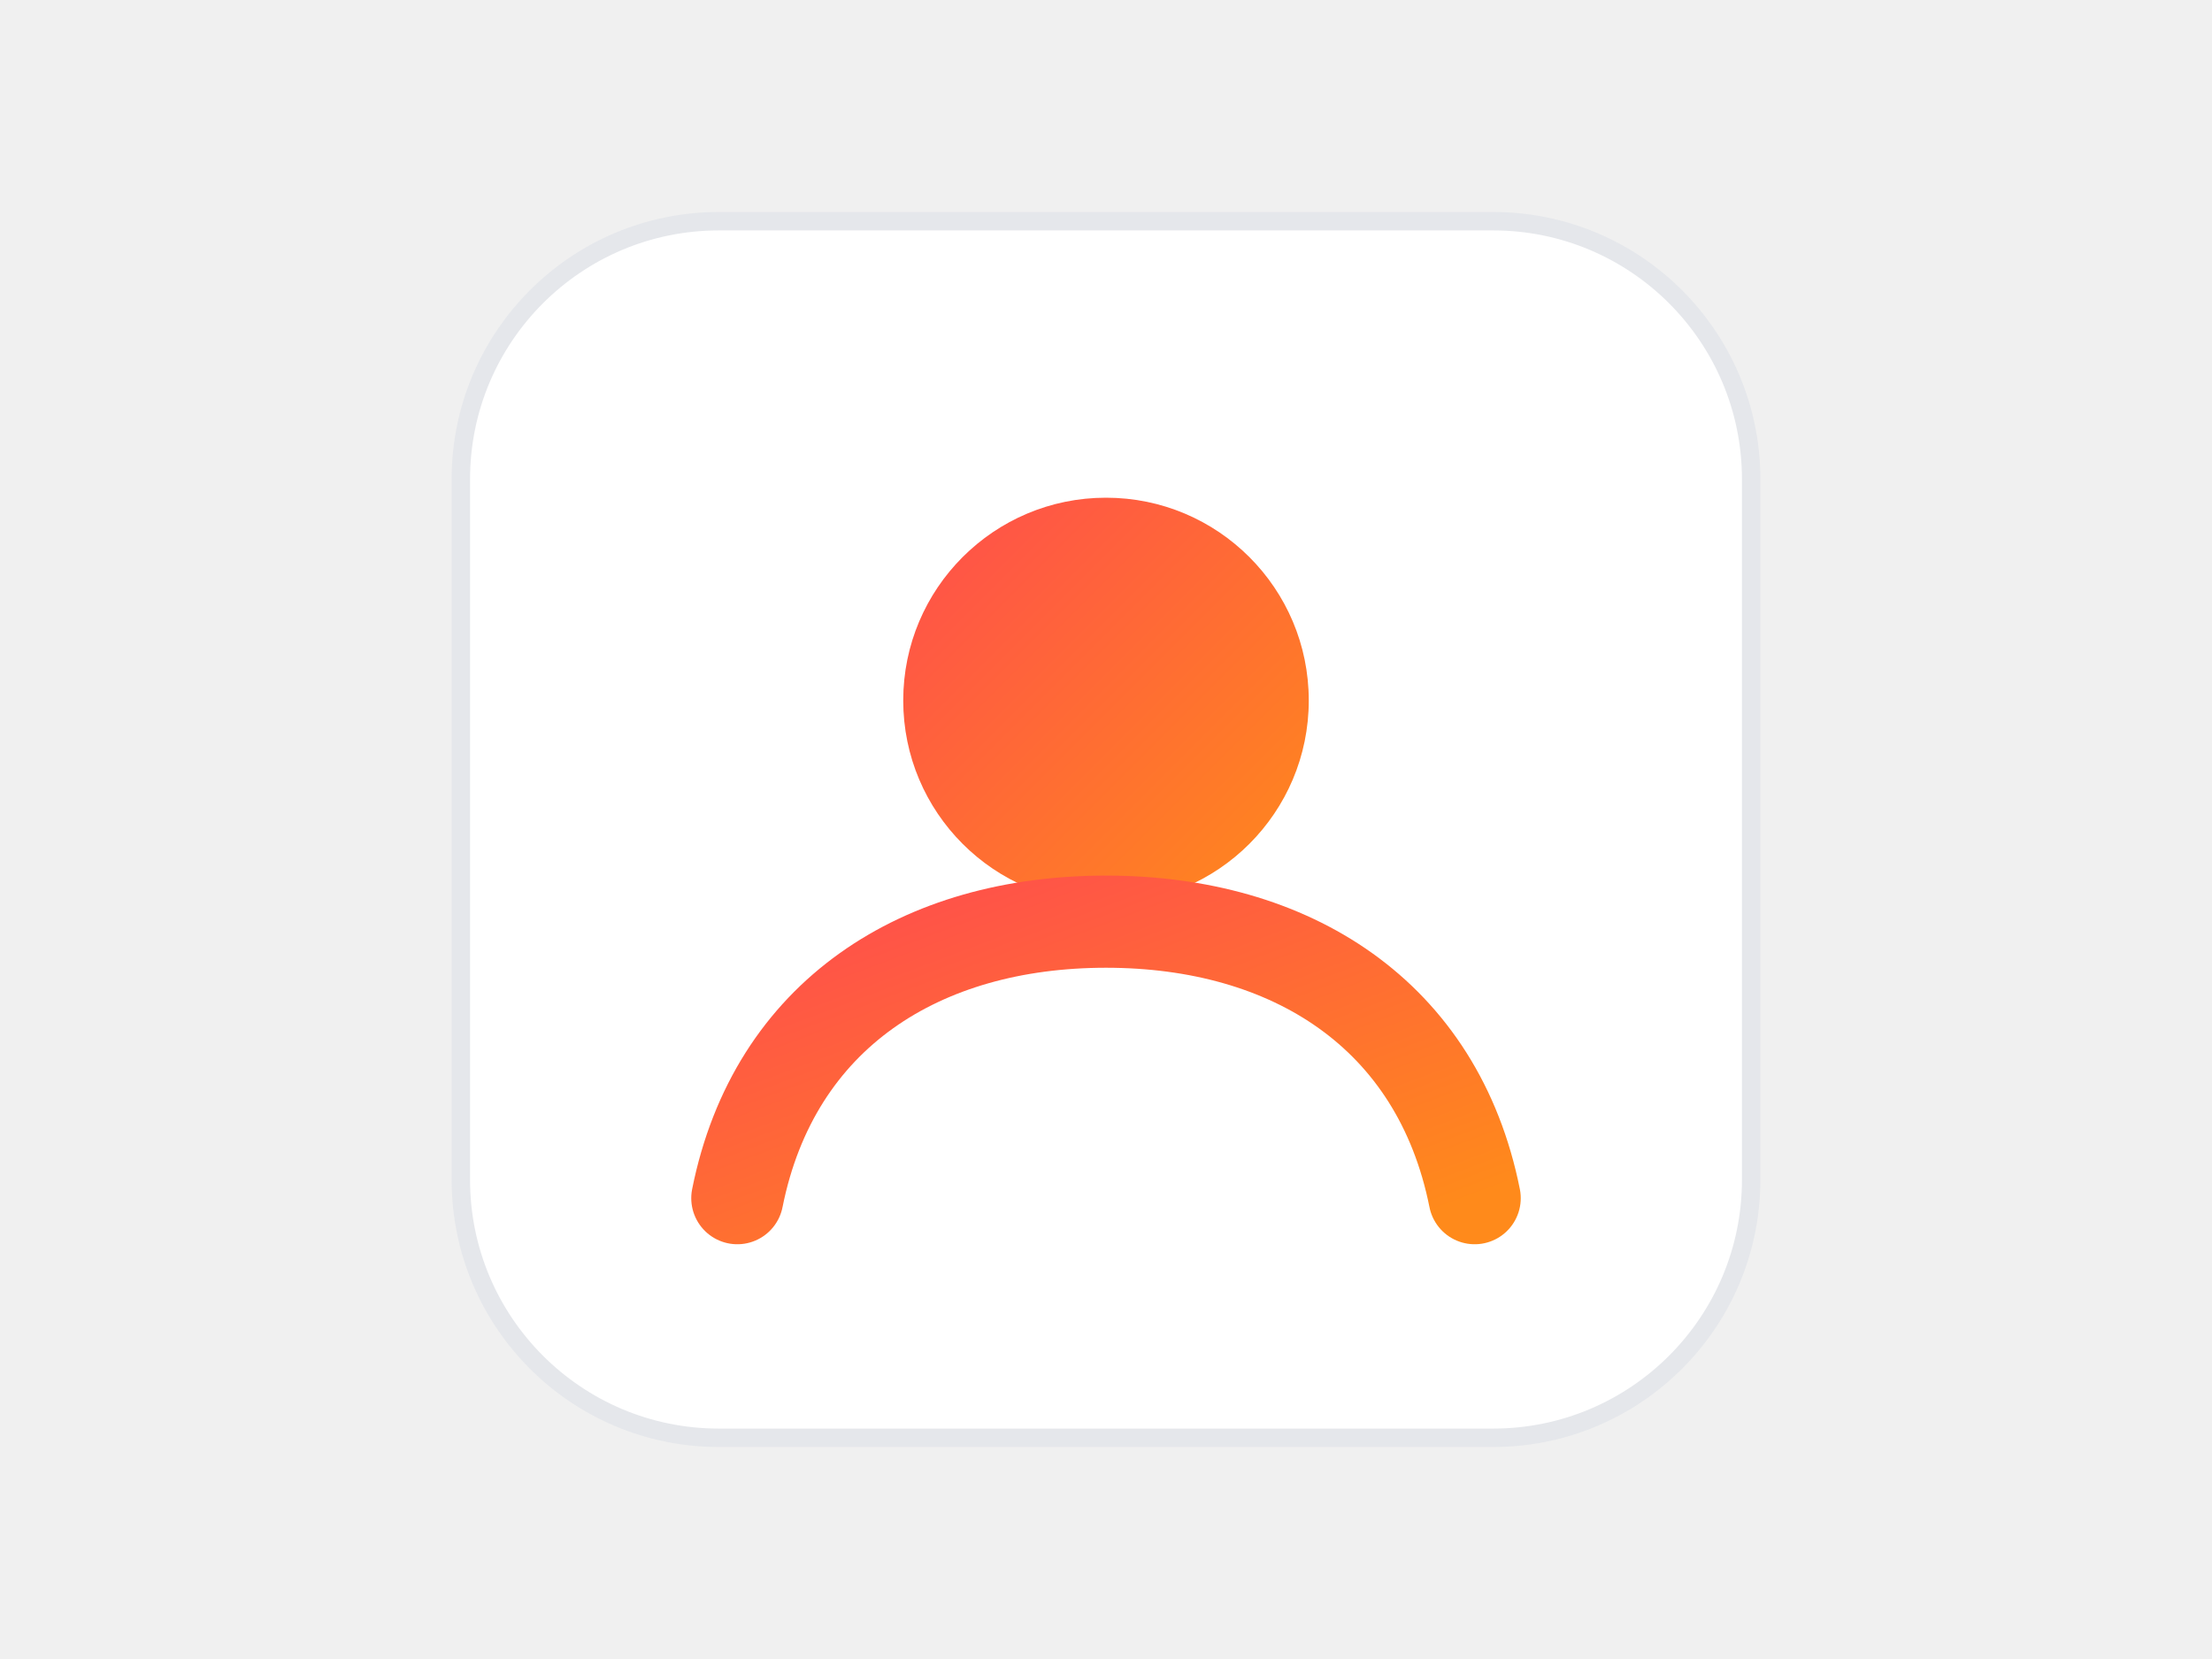
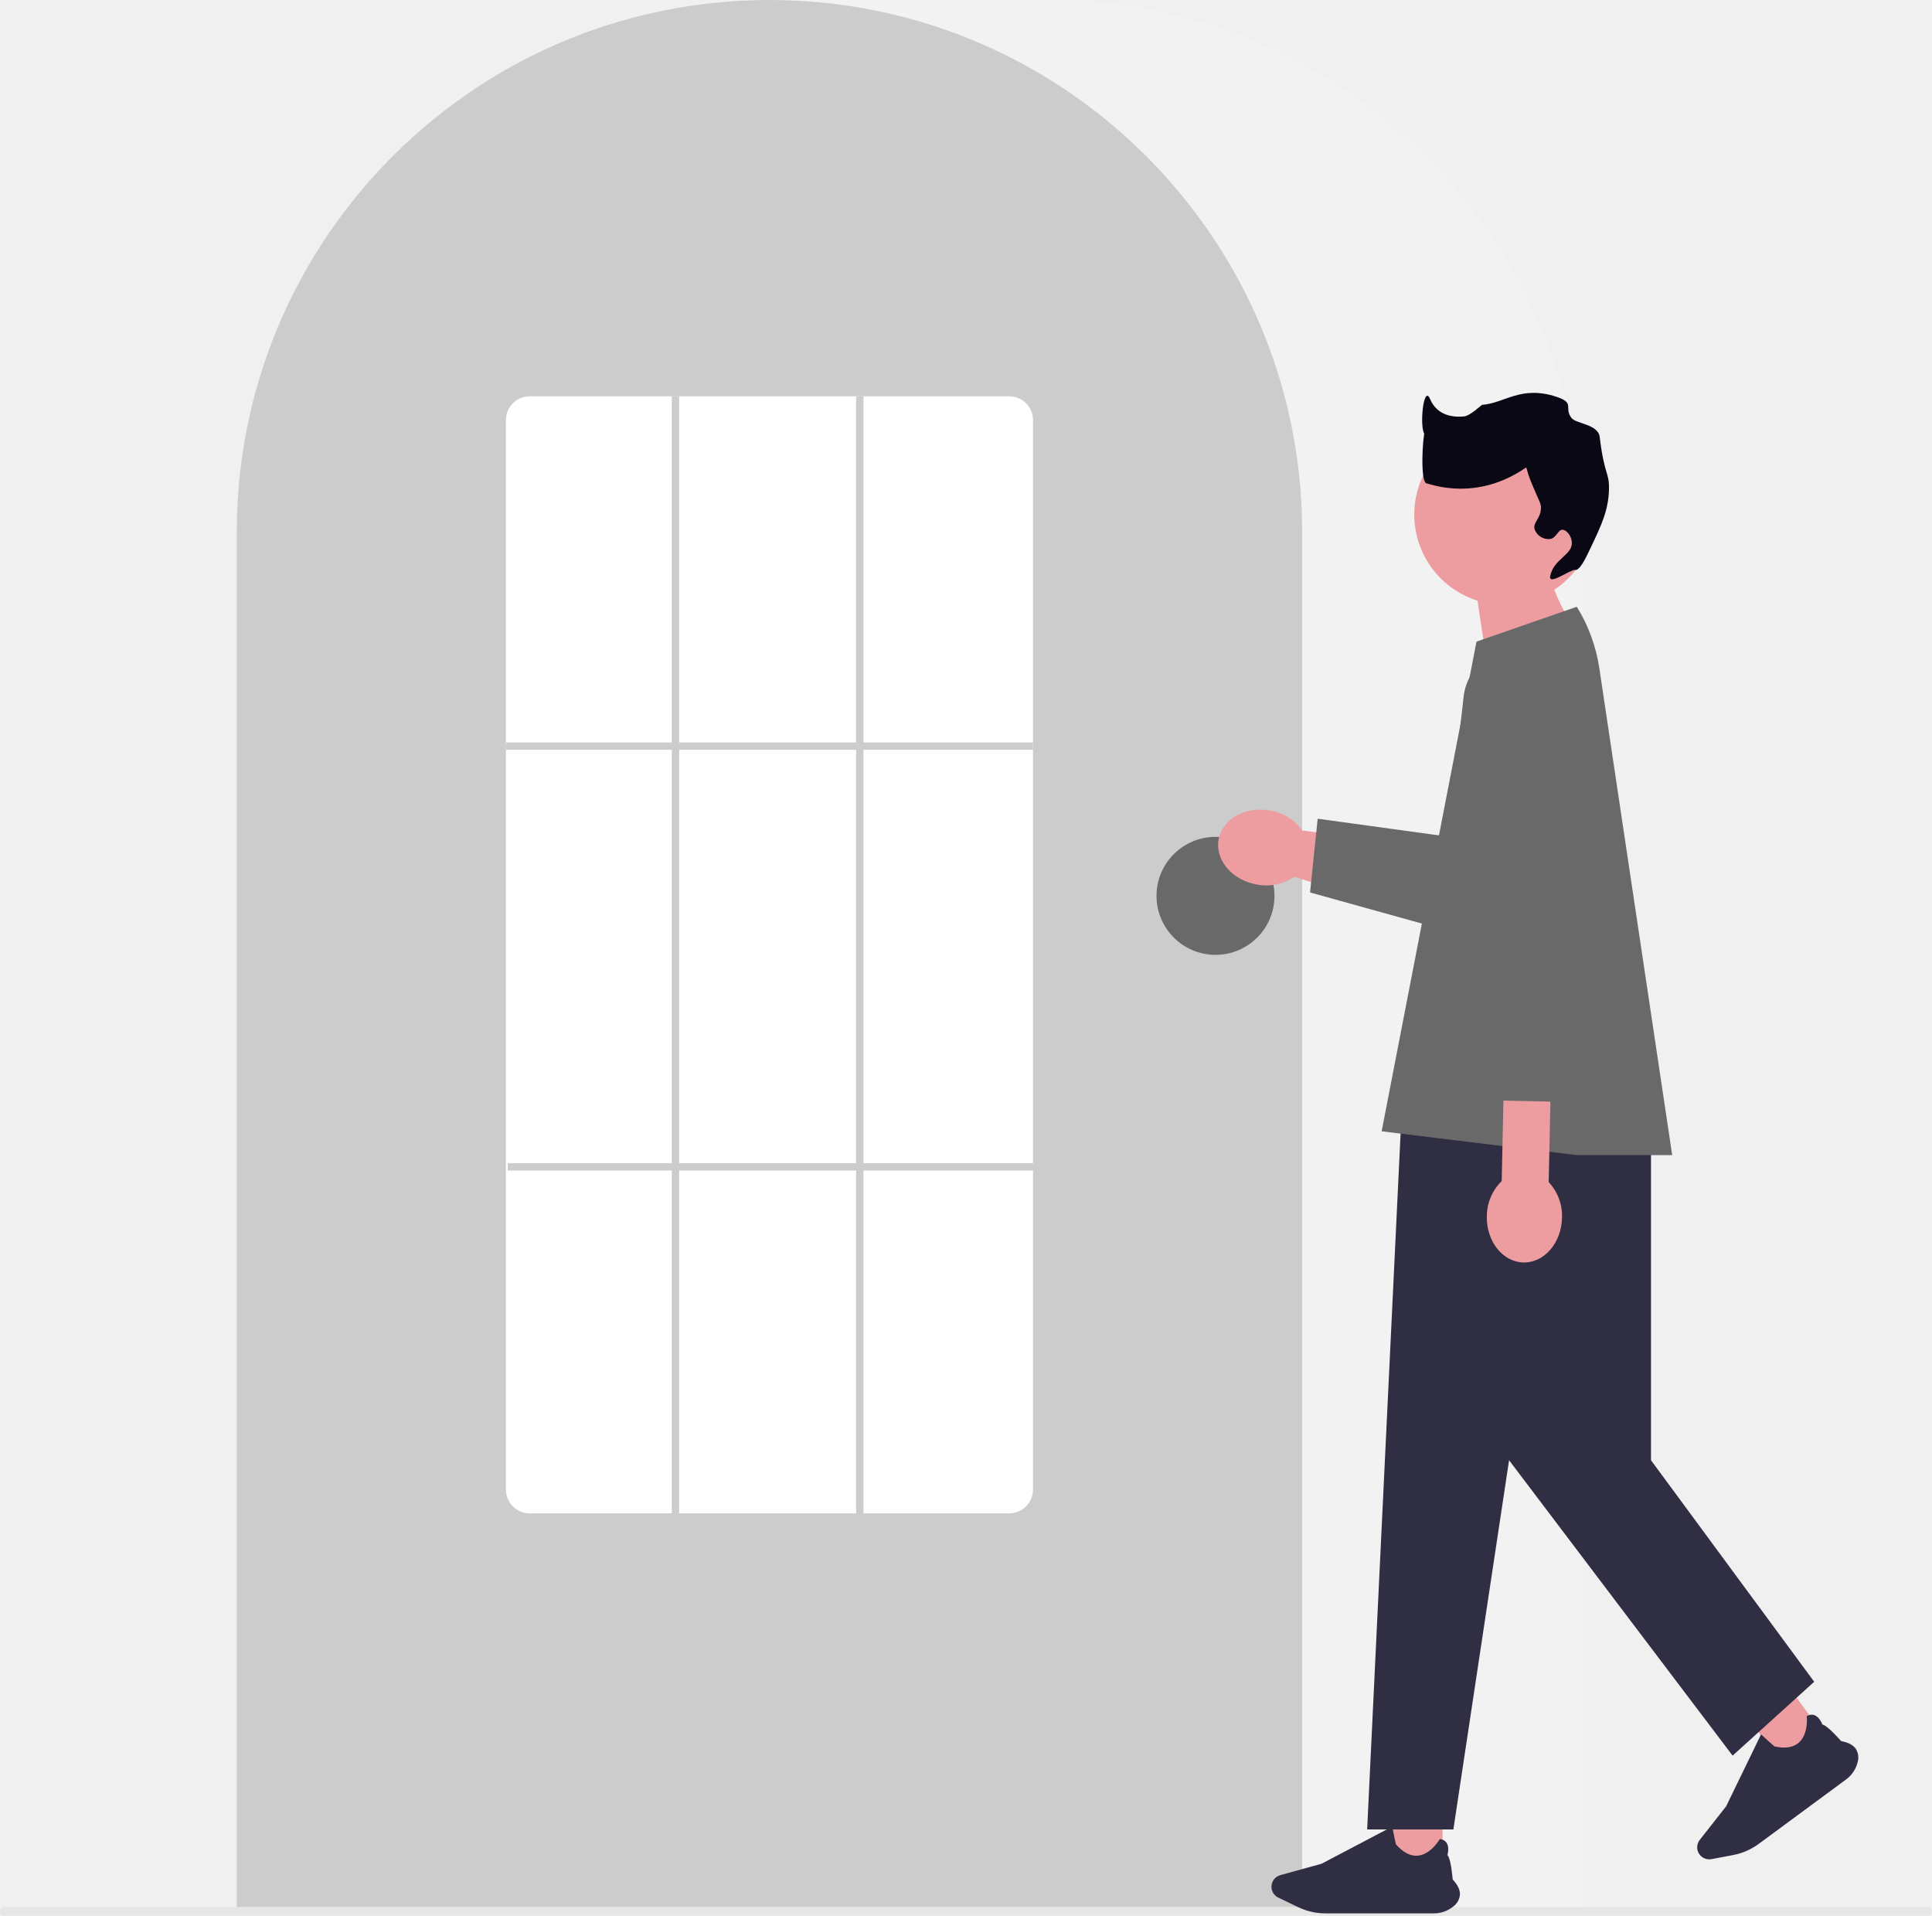
- <svg xmlns="http://www.w3.org/2000/svg" width="240" height="180" viewBox="0 0 240 180" fill="none">
-   <defs>
-     <linearGradient id="g" x1="0" y1="0" x2="1" y2="1">
-       <stop offset="0" stop-color="#FF4D4D" />
-       <stop offset="1" stop-color="#FF8A1B" />
-     </linearGradient>
-   </defs>
-   <rect x="50" y="24" width="140" height="132" rx="28" fill="white" stroke="#E5E7EB" stroke-width="2" />
-   <circle cx="120" cy="76" r="22" fill="url(#g)" />
-   <path d="M80 130c4-20 20-30 40-30s36 10 40 30" stroke="url(#g)" stroke-width="10" stroke-linecap="round" />
+ <svg xmlns="http://www.w3.org/2000/svg" width="800.012" height="793.179" viewBox="0 0 800.012 793.179" role="img" artist="Katerina Limpitsouni" source="https://undraw.co/">
+   <g transform="translate(-571.203 -218.417)">
+     <path d="M981.632,982.127H424.5V410.494c0-121.619,98.944-220.563,220.563-220.563H761.069c121.619,0,220.563,98.944,220.563,220.563Z" transform="translate(244.764 28.486)" fill="#f2f2f2" />
+     <path d="M865.627,982.125H424.5V410.492a218.856,218.856,0,0,1,42.122-129.658c1.013-1.381,2.024-2.744,3.066-4.092a220.511,220.511,0,0,1,46.943-45.564c1.007-.733,2.018-1.453,3.044-2.173a220.046,220.046,0,0,1,48.039-25.123c1.009-.382,2.036-.765,3.063-1.133a219.832,219.832,0,0,1,47.484-11.2c1-.137,2.035-.244,3.065-.352a223.293,223.293,0,0,1,47.479,0c1.028.107,2.059.215,3.074.353a219.788,219.788,0,0,1,47.471,11.2c1.027.367,2.055.75,3.066,1.134A219.5,219.5,0,0,1,769.9,228.635c1.025.7,2.051,1.424,3.062,2.144a222.832,222.832,0,0,1,28.06,23.757,220.263,220.263,0,0,1,19.423,22.21c1.039,1.344,2.049,2.707,3.061,4.086a218.858,218.858,0,0,1,42.124,129.66Z" transform="translate(244.764 28.488)" fill="#ccc" />
+     <circle cx="24.422" cy="24.422" r="24.422" transform="translate(1050.098 564.909)" fill="#696969" />
+     <path d="M1064.222,710.828H266.783c-.71,0-1.286-.814-1.286-1.817s.576-1.818,1.286-1.818h797.439c.71,0,1.286.814,1.286,1.818S1064.933,710.828,1064.222,710.828Z" transform="translate(305.707 300.768)" fill="#e6e6e6" />
+     <path d="M705.852,759.927H507.422a9.869,9.869,0,0,1-9.922-9.792V307.223a9.869,9.869,0,0,1,9.921-9.792H705.852a9.869,9.869,0,0,1,9.921,9.792V750.135a9.869,9.869,0,0,1-9.922,9.792Z" transform="translate(283.19 85.073)" fill="#fff" />
+     <rect width="218.274" height="3.053" transform="translate(780.69 525.816)" fill="#ccc" />
+     <rect width="218.274" height="3.053" transform="translate(781.453 699.995)" fill="#ccc" />
+     <rect width="3.053" height="464.023" transform="translate(849.378 382.505)" fill="#ccc" />
+     <rect width="3.053" height="464.023" transform="translate(925.697 382.505)" fill="#ccc" />
+     <g transform="translate(1075.599 381.07)">
+       <path d="M532.06,220.925a23,23,0,0,1-.621,5.294l-17.588,74.846a19.759,19.759,0,0,1-23.787,14.714l-70.488-21.872-3.442-1.063a20.41,20.41,0,0,1-15.462,3.21c-10.231-1.81-17.314-10.136-15.82-18.609s11-13.862,21.23-12.062a20.45,20.45,0,0,1,13.441,8.294l.052.01.179.032,61.352,7.589,5.157-62.226a22.937,22.937,0,0,1,45.8,1.842Z" transform="translate(-384.654 -92.478)" fill="#ed9da0" />
+       <path d="M523.778,220.925a23,23,0,0,1-.621,5.294l-14.431,78a19.759,19.759,0,0,1-23.787,14.714l-70.488-19.6,3.158-30.523h0l53.679,7.368,6.694-57.1a22.937,22.937,0,0,1,45.8,1.842Z" transform="translate(-376.371 -92.478)" fill="#696969" />
+       <rect width="21.152" height="21.152" transform="translate(221.929 552.023) rotate(-36.399)" fill="#ed9da0" />
+       <path d="M601.519,570.531l-36.191,26.681a25.93,25.93,0,0,1-10.5,4.579l-9.036,1.712a4.978,4.978,0,0,1-4.842-7.965l10.957-13.956,14.423-29.737.083.076c2.085,1.906,5.251,4.772,5.488,4.912,4.454.986,7.875.432,10.167-1.646,4-3.624,3.193-10.733,3.184-10.8l-.007-.055.047-.028a3.561,3.561,0,0,1,3.119-.427c2.082.76,3.168,3.492,3.324,3.911,2.032.285,7.318,6.345,7.743,6.836,3.041.551,5.135,1.693,6.223,3.393a6.917,6.917,0,0,1,.548,5.635A12.556,12.556,0,0,1,601.519,570.531Z" transform="translate(-341.504 3.596)" fill="#2f2e43" />
+       <rect width="21.152" height="21.152" transform="translate(71.799 589.151)" fill="#ed9da0" />
+       <path d="M469.188,615.868H424.225a25.933,25.933,0,0,1-11.168-2.545l-8.289-3.984a4.978,4.978,0,0,1,.829-9.284l17.1-4.732,29.255-15.377.022.111c.547,2.771,1.395,6.957,1.5,7.211,3,3.437,6.082,5.021,9.16,4.708,5.369-.544,8.938-6.744,8.974-6.807l.027-.048.055.006a3.561,3.561,0,0,1,2.764,1.507c1.225,1.847.478,4.691.355,5.12,1.467,1.435,2.125,9.45,2.176,10.1,2.121,2.248,3.129,4.409,3,6.424a6.918,6.918,0,0,1-2.9,4.861,12.557,12.557,0,0,1-7.893,2.733Z" transform="translate(-379.847 13.676)" fill="#2f2e43" />
+       <path d="M550.486,317.714H449.111L432.951,654.023h35.7l23.066-152.868,92.559,122.294,33.792-30.574-67.584-91.721Z" transform="translate(-371.229 -59.214)" fill="#2f2e43" />
+       <path d="M522.94,162.995a37.361,37.361,0,1,0-48.555,35.653l7.223,47.733,36.82-30.683s-7.954-10.131-12.22-21.556A37.321,37.321,0,0,0,522.94,162.995Z" transform="translate(-366.985 -112.605)" fill="#ed9da0" />
+       <path d="M524.276,281.639l16.557,48.79-93.675-1.053,13.967-44.58Z" transform="translate(-367.28 -69.241)" fill="#ed9da0" />
+       <path d="M518.46,184.739l-41.541,14.442L437.647,401.925l80.814,9.867h39.5l-30.18-201.615a67.286,67.286,0,0,0-9.323-25.438h0Z" transform="translate(-369.923 -96.176)" fill="#696969" />
+       <path d="M497.342,378.487l.723-33.325-19.458-.422-.723,33.325a20.428,20.428,0,0,0-6.155,14.543c-.225,10.388,6.561,18.96,15.158,19.147s15.749-8.083,15.974-18.471a20.428,20.428,0,0,0-5.519-14.8Z" transform="translate(-360.452 -51.702)" fill="#ed9da0" />
+       <path d="M421.883,197.209c1.943.331,4.223-4.377,6.4-8.963,4.562-9.6,7.462-15.7,7.682-24.328.188-7.352-1.854-5.422-3.841-21.767-.655-5.391-9.865-5.381-11.74-7.941-3.166-4.324,1.692-6.107-6.186-8.7-14.756-4.865-21.428,2.693-30.8,3.344-.237.016-4.882,4.56-7.477,4.795-4.546.412-11.1-.3-14.043-7.222-2.749-6.476-4.57,12.448-2.113,14.789a49.753,49.753,0,0,1,5.776,7.342c.1.411-4.331-12.944-5.776-8.99-1.04,2.845-1.991,21.244.654,21.794,2.212.46,20.594,7.52,40.974-6.4.723-.494.04.294,2.561,6.4,3.179,7.7,3.9,8.121,3.841,10.243-.12,4.593-3.569,5.946-2.561,8.963a6.2,6.2,0,0,0,6.4,3.841c2.7-.558,3.165-3.9,5.122-3.841,1.676.051,3.664,2.575,3.841,5.122.373,5.366-7.571,6.842-8.963,14.085-.786,4.088,8.458-2.865,10.243-2.561Z" transform="translate(-274.113 -123.882)" fill="#090814" />
+     </g>
+   </g>
</svg>
